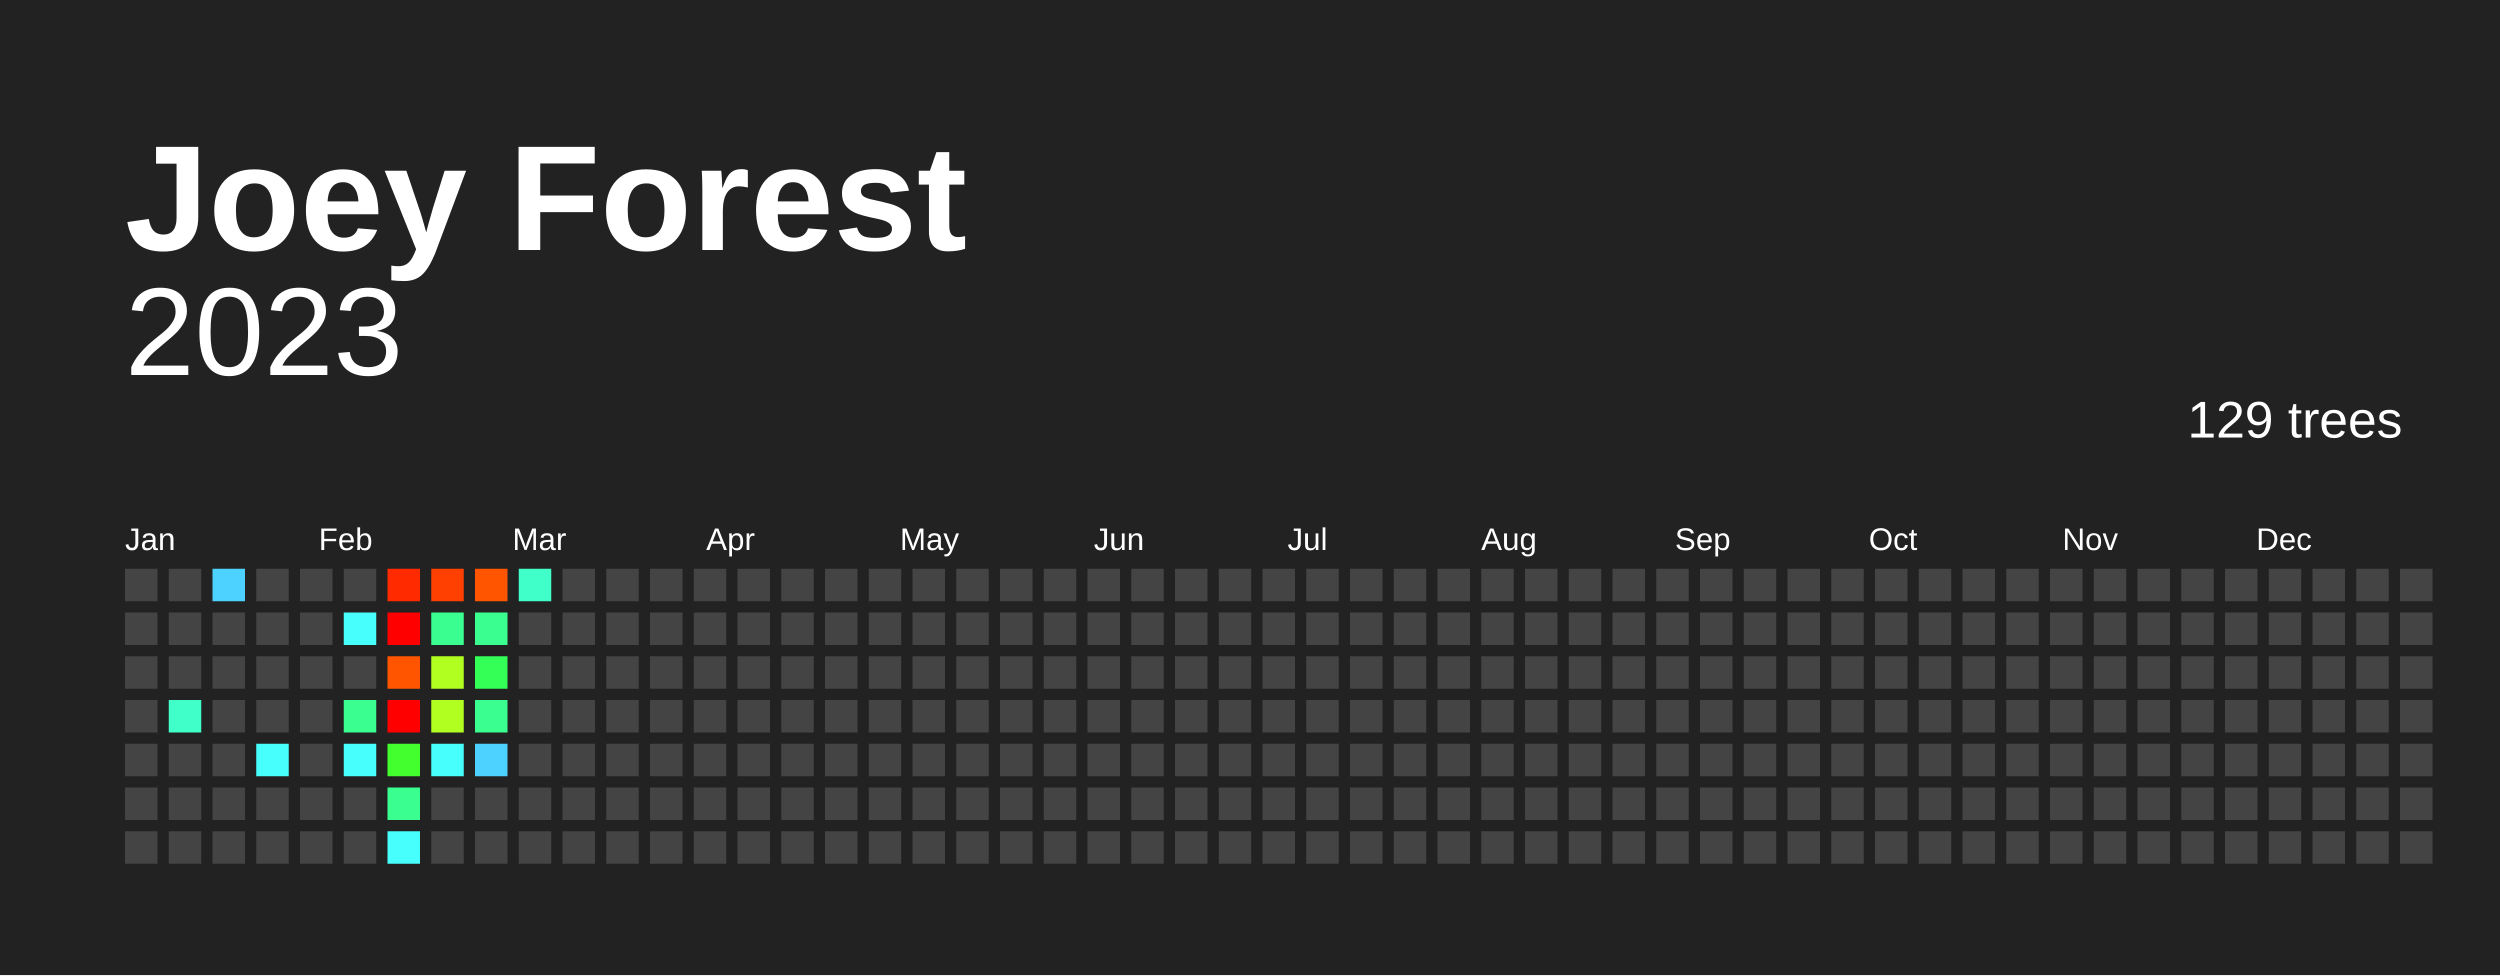
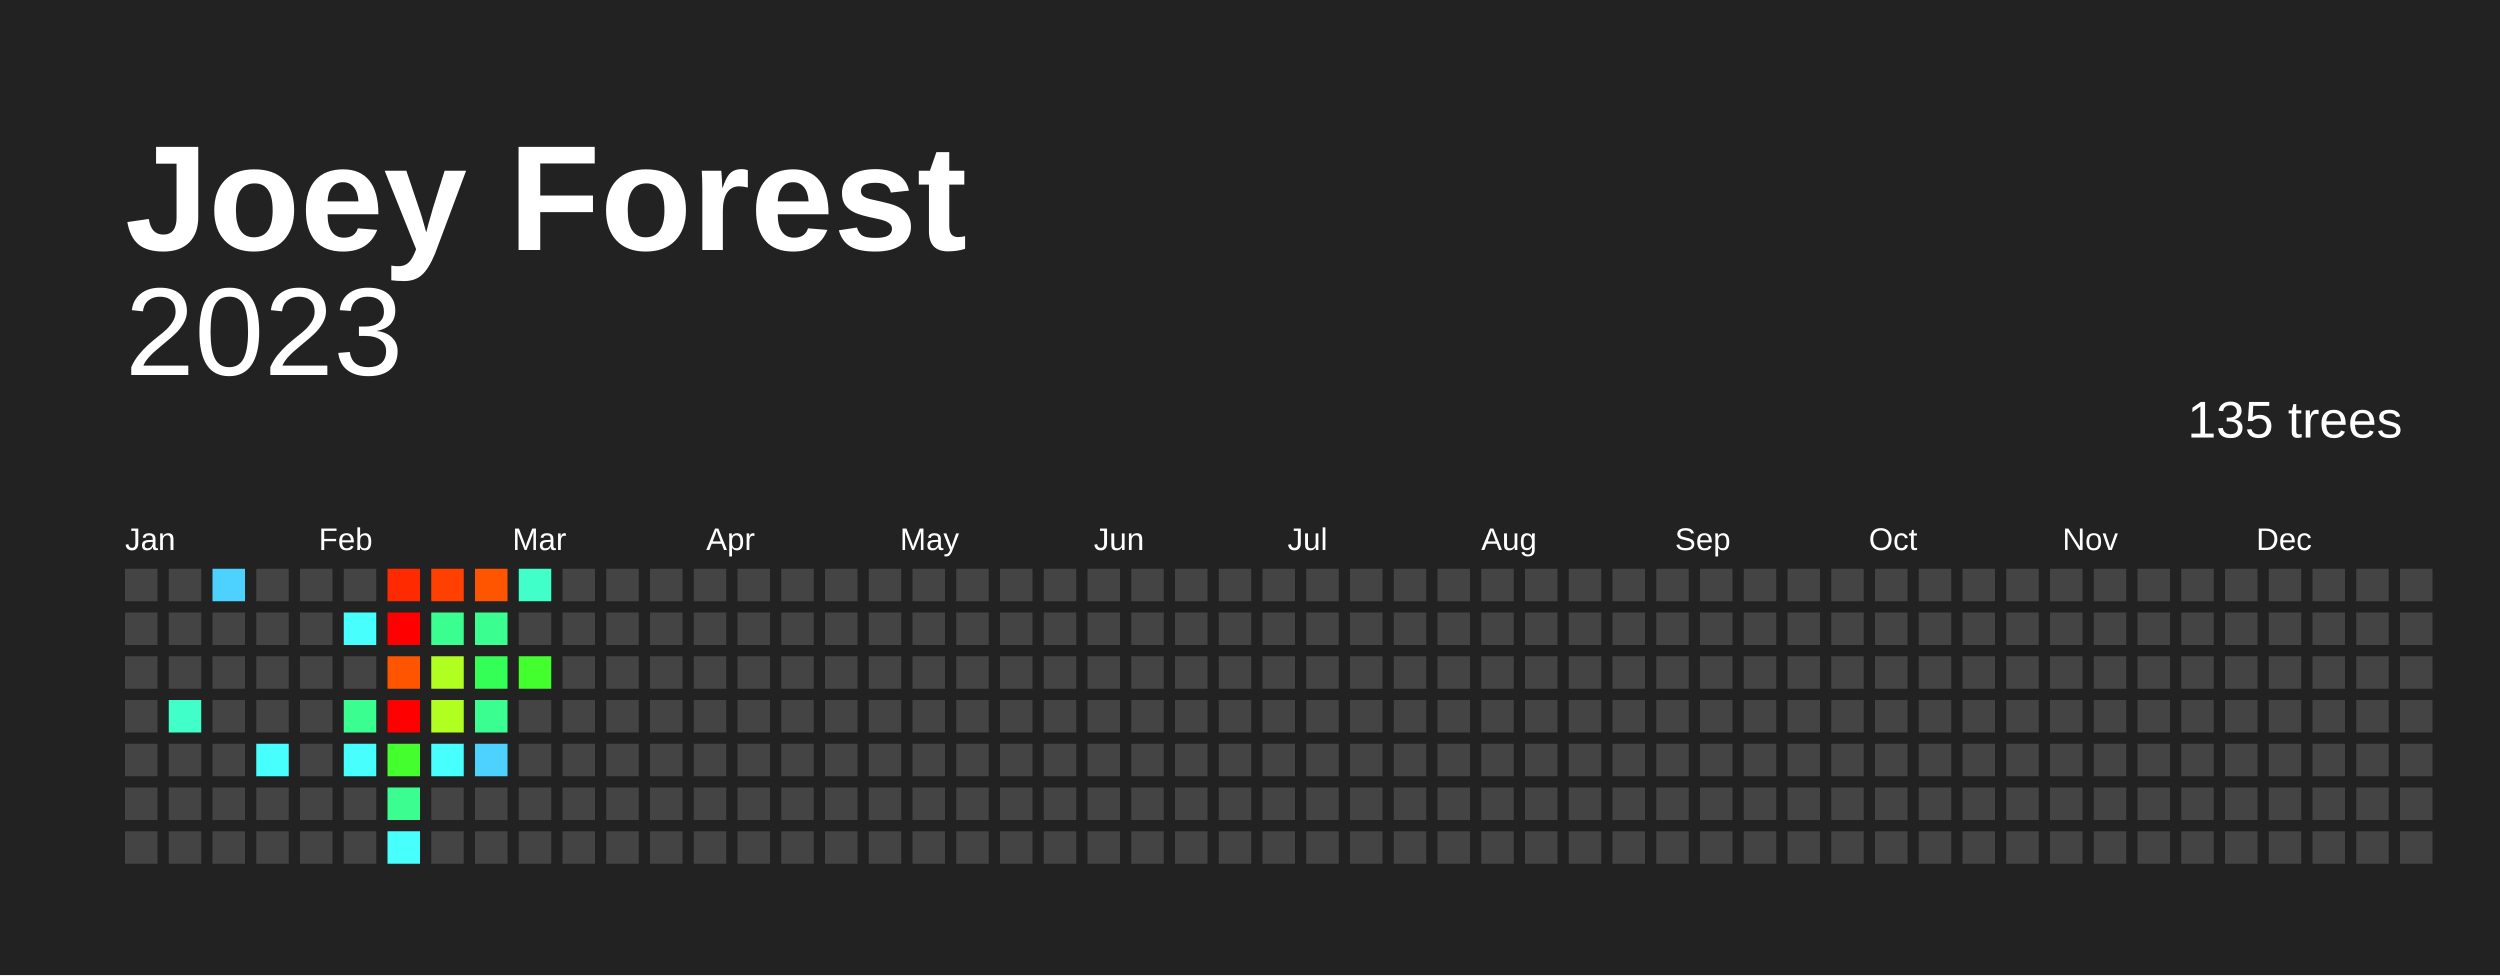
<svg xmlns="http://www.w3.org/2000/svg" baseProfile="full" height="78mm" version="1.1" viewBox="0,0,200,78" width="200mm">
  <defs />
  <rect fill="#222222" height="78" width="200" x="0" y="0" />
  <text fill="#FFFFFF" style="font-size:12px; font-family:Arial; font-weight:bold;" x="10" y="20">Joey Forest</text>
  <text alignment-baseline="hanging" fill="#FFFFFF" style="font-size:10.0px; font-family:Arial;" x="10" y="30">2023</text>
-   <text alignment-baseline="hanging" fill="#FFFFFF" style="font-size:4.125px; font-family:Arial;" x="175" y="35">129 trees</text>
+   <text alignment-baseline="hanging" fill="#FFFFFF" style="font-size:4.125px; font-family:Arial;" x="175" y="35">135 trees</text>
  <text fill="#FFFFFF" style="font-size:2.5px; font-family:Arial" x="10.0" y="44">Jan</text>
  <text fill="#FFFFFF" style="font-size:2.5px; font-family:Arial" x="25.5" y="44">Feb</text>
  <text fill="#FFFFFF" style="font-size:2.5px; font-family:Arial" x="41.0" y="44">Mar</text>
  <text fill="#FFFFFF" style="font-size:2.5px; font-family:Arial" x="56.5" y="44">Apr</text>
  <text fill="#FFFFFF" style="font-size:2.5px; font-family:Arial" x="72.0" y="44">May</text>
  <text fill="#FFFFFF" style="font-size:2.5px; font-family:Arial" x="87.5" y="44">Jun</text>
  <text fill="#FFFFFF" style="font-size:2.5px; font-family:Arial" x="103.0" y="44">Jul</text>
  <text fill="#FFFFFF" style="font-size:2.5px; font-family:Arial" x="118.5" y="44">Aug</text>
  <text fill="#FFFFFF" style="font-size:2.5px; font-family:Arial" x="134.0" y="44">Sep</text>
  <text fill="#FFFFFF" style="font-size:2.5px; font-family:Arial" x="149.5" y="44">Oct</text>
  <text fill="#FFFFFF" style="font-size:2.5px; font-family:Arial" x="165.0" y="44">Nov</text>
  <text fill="#FFFFFF" style="font-size:2.5px; font-family:Arial" x="180.5" y="44">Dec</text>
  <rect fill="#444444" height="2.6" width="2.6" x="10.0" y="45.5" />
  <rect fill="#444444" height="2.6" width="2.6" x="10.0" y="49.0" />
  <rect fill="#444444" height="2.6" width="2.6" x="10.0" y="52.5" />
  <rect fill="#444444" height="2.6" width="2.6" x="10.0" y="56.0" />
  <rect fill="#444444" height="2.6" width="2.6" x="10.0" y="59.5" />
  <rect fill="#444444" height="2.6" width="2.6" x="10.0" y="63.0" />
  <rect fill="#444444" height="2.6" width="2.6" x="10.0" y="66.5" />
  <rect fill="#444444" height="2.6" width="2.6" x="13.5" y="45.5" />
  <rect fill="#444444" height="2.6" width="2.6" x="13.5" y="49.0" />
  <rect fill="#444444" height="2.6" width="2.6" x="13.5" y="52.5" />
  <rect fill="#40ffc8" height="2.6" width="2.6" x="13.5" y="56.0" />
  <rect fill="#444444" height="2.6" width="2.6" x="13.5" y="59.5" />
  <rect fill="#444444" height="2.6" width="2.6" x="13.5" y="63.0" />
  <rect fill="#444444" height="2.6" width="2.6" x="13.5" y="66.5" />
  <rect fill="#4dd2ff" height="2.6" width="2.6" x="17.0" y="45.5" />
  <rect fill="#444444" height="2.6" width="2.6" x="17.0" y="49.0" />
  <rect fill="#444444" height="2.6" width="2.6" x="17.0" y="52.5" />
  <rect fill="#444444" height="2.6" width="2.6" x="17.0" y="56.0" />
  <rect fill="#444444" height="2.6" width="2.6" x="17.0" y="59.5" />
  <rect fill="#444444" height="2.6" width="2.6" x="17.0" y="63.0" />
  <rect fill="#444444" height="2.6" width="2.6" x="17.0" y="66.5" />
  <rect fill="#444444" height="2.6" width="2.6" x="20.5" y="45.5" />
  <rect fill="#444444" height="2.6" width="2.6" x="20.5" y="49.0" />
  <rect fill="#444444" height="2.6" width="2.6" x="20.5" y="52.5" />
  <rect fill="#444444" height="2.6" width="2.6" x="20.5" y="56.0" />
  <rect fill="#47fffc" height="2.6" width="2.6" x="20.5" y="59.5" />
  <rect fill="#444444" height="2.6" width="2.6" x="20.5" y="63.0" />
  <rect fill="#444444" height="2.6" width="2.6" x="20.5" y="66.5" />
  <rect fill="#444444" height="2.6" width="2.6" x="24.0" y="45.5" />
  <rect fill="#444444" height="2.6" width="2.6" x="24.0" y="49.0" />
  <rect fill="#444444" height="2.6" width="2.6" x="24.0" y="52.5" />
  <rect fill="#444444" height="2.6" width="2.6" x="24.0" y="56.0" />
  <rect fill="#444444" height="2.6" width="2.6" x="24.0" y="59.5" />
  <rect fill="#444444" height="2.6" width="2.6" x="24.0" y="63.0" />
  <rect fill="#444444" height="2.6" width="2.6" x="24.0" y="66.5" />
  <rect fill="#444444" height="2.6" width="2.6" x="27.5" y="45.5" />
  <rect fill="#47fffc" height="2.6" width="2.6" x="27.5" y="49.0" />
  <rect fill="#444444" height="2.6" width="2.6" x="27.5" y="52.5" />
  <rect fill="#3aff90" height="2.6" width="2.6" x="27.5" y="56.0" />
  <rect fill="#47fffc" height="2.6" width="2.6" x="27.5" y="59.5" />
  <rect fill="#444444" height="2.6" width="2.6" x="27.5" y="63.0" />
  <rect fill="#444444" height="2.6" width="2.6" x="27.5" y="66.5" />
  <rect fill="#ff2a00" height="2.6" width="2.6" x="31.0" y="45.5" />
  <rect fill="red" height="2.6" width="2.6" x="31.0" y="49.0" />
  <rect fill="#ff5500" height="2.6" width="2.6" x="31.0" y="52.5" />
  <rect fill="red" height="2.6" width="2.6" x="31.0" y="56.0" />
  <rect fill="#42ff2d" height="2.6" width="2.6" x="31.0" y="59.5" />
  <rect fill="#3aff90" height="2.6" width="2.6" x="31.0" y="63.0" />
  <rect fill="#47fffc" height="2.6" width="2.6" x="31.0" y="66.5" />
  <rect fill="#ff4000" height="2.6" width="2.6" x="34.5" y="45.5" />
  <rect fill="#3aff90" height="2.6" width="2.6" x="34.5" y="49.0" />
  <rect fill="#b0ff20" height="2.6" width="2.6" x="34.5" y="52.5" />
  <rect fill="#b0ff20" height="2.6" width="2.6" x="34.5" y="56.0" />
  <rect fill="#47fffc" height="2.6" width="2.6" x="34.5" y="59.5" />
  <rect fill="#444444" height="2.6" width="2.6" x="34.5" y="63.0" />
  <rect fill="#444444" height="2.6" width="2.6" x="34.5" y="66.5" />
  <rect fill="#ff5500" height="2.6" width="2.6" x="38.0" y="45.5" />
  <rect fill="#3aff90" height="2.6" width="2.6" x="38.0" y="49.0" />
  <rect fill="#33ff56" height="2.6" width="2.6" x="38.0" y="52.5" />
  <rect fill="#3aff90" height="2.6" width="2.6" x="38.0" y="56.0" />
  <rect fill="#4dd2ff" height="2.6" width="2.6" x="38.0" y="59.5" />
  <rect fill="#444444" height="2.6" width="2.6" x="38.0" y="63.0" />
  <rect fill="#444444" height="2.6" width="2.6" x="38.0" y="66.5" />
  <rect fill="#40ffc8" height="2.6" width="2.6" x="41.5" y="45.5" />
  <rect fill="#444444" height="2.6" width="2.6" x="41.5" y="49.0" />
-   <rect fill="#444444" height="2.6" width="2.6" x="41.5" y="52.5" />
+   <rect fill="#42ff2d" height="2.6" width="2.6" x="41.5" y="52.5" />
  <rect fill="#444444" height="2.6" width="2.6" x="41.5" y="56.0" />
  <rect fill="#444444" height="2.6" width="2.6" x="41.5" y="59.5" />
  <rect fill="#444444" height="2.6" width="2.6" x="41.5" y="63.0" />
  <rect fill="#444444" height="2.6" width="2.6" x="41.5" y="66.5" />
  <rect fill="#444444" height="2.6" width="2.6" x="45.0" y="45.5" />
  <rect fill="#444444" height="2.6" width="2.6" x="45.0" y="49.0" />
  <rect fill="#444444" height="2.6" width="2.6" x="45.0" y="52.5" />
  <rect fill="#444444" height="2.6" width="2.6" x="45.0" y="56.0" />
  <rect fill="#444444" height="2.6" width="2.6" x="45.0" y="59.5" />
  <rect fill="#444444" height="2.6" width="2.6" x="45.0" y="63.0" />
  <rect fill="#444444" height="2.6" width="2.6" x="45.0" y="66.5" />
  <rect fill="#444444" height="2.6" width="2.6" x="48.5" y="45.5" />
  <rect fill="#444444" height="2.6" width="2.6" x="48.5" y="49.0" />
  <rect fill="#444444" height="2.6" width="2.6" x="48.5" y="52.5" />
  <rect fill="#444444" height="2.6" width="2.6" x="48.5" y="56.0" />
  <rect fill="#444444" height="2.6" width="2.6" x="48.5" y="59.5" />
  <rect fill="#444444" height="2.6" width="2.6" x="48.5" y="63.0" />
  <rect fill="#444444" height="2.6" width="2.6" x="48.5" y="66.5" />
  <rect fill="#444444" height="2.6" width="2.6" x="52.0" y="45.5" />
  <rect fill="#444444" height="2.6" width="2.6" x="52.0" y="49.0" />
  <rect fill="#444444" height="2.6" width="2.6" x="52.0" y="52.5" />
  <rect fill="#444444" height="2.6" width="2.6" x="52.0" y="56.0" />
  <rect fill="#444444" height="2.6" width="2.6" x="52.0" y="59.5" />
  <rect fill="#444444" height="2.6" width="2.6" x="52.0" y="63.0" />
  <rect fill="#444444" height="2.6" width="2.6" x="52.0" y="66.5" />
  <rect fill="#444444" height="2.6" width="2.6" x="55.5" y="45.5" />
  <rect fill="#444444" height="2.6" width="2.6" x="55.5" y="49.0" />
  <rect fill="#444444" height="2.6" width="2.6" x="55.5" y="52.5" />
  <rect fill="#444444" height="2.6" width="2.6" x="55.5" y="56.0" />
  <rect fill="#444444" height="2.6" width="2.6" x="55.5" y="59.5" />
  <rect fill="#444444" height="2.6" width="2.6" x="55.5" y="63.0" />
  <rect fill="#444444" height="2.6" width="2.6" x="55.5" y="66.5" />
  <rect fill="#444444" height="2.6" width="2.6" x="59.0" y="45.5" />
  <rect fill="#444444" height="2.6" width="2.6" x="59.0" y="49.0" />
  <rect fill="#444444" height="2.6" width="2.6" x="59.0" y="52.5" />
  <rect fill="#444444" height="2.6" width="2.6" x="59.0" y="56.0" />
  <rect fill="#444444" height="2.6" width="2.6" x="59.0" y="59.5" />
  <rect fill="#444444" height="2.6" width="2.6" x="59.0" y="63.0" />
  <rect fill="#444444" height="2.6" width="2.6" x="59.0" y="66.5" />
  <rect fill="#444444" height="2.6" width="2.6" x="62.5" y="45.5" />
  <rect fill="#444444" height="2.6" width="2.6" x="62.5" y="49.0" />
  <rect fill="#444444" height="2.6" width="2.6" x="62.5" y="52.5" />
  <rect fill="#444444" height="2.6" width="2.6" x="62.5" y="56.0" />
  <rect fill="#444444" height="2.6" width="2.6" x="62.5" y="59.5" />
  <rect fill="#444444" height="2.6" width="2.6" x="62.5" y="63.0" />
  <rect fill="#444444" height="2.6" width="2.6" x="62.5" y="66.5" />
  <rect fill="#444444" height="2.6" width="2.6" x="66.0" y="45.5" />
  <rect fill="#444444" height="2.6" width="2.6" x="66.0" y="49.0" />
  <rect fill="#444444" height="2.6" width="2.6" x="66.0" y="52.5" />
  <rect fill="#444444" height="2.6" width="2.6" x="66.0" y="56.0" />
  <rect fill="#444444" height="2.6" width="2.6" x="66.0" y="59.5" />
  <rect fill="#444444" height="2.6" width="2.6" x="66.0" y="63.0" />
  <rect fill="#444444" height="2.6" width="2.6" x="66.0" y="66.5" />
  <rect fill="#444444" height="2.6" width="2.6" x="69.5" y="45.5" />
  <rect fill="#444444" height="2.6" width="2.6" x="69.5" y="49.0" />
  <rect fill="#444444" height="2.6" width="2.6" x="69.5" y="52.5" />
  <rect fill="#444444" height="2.6" width="2.6" x="69.5" y="56.0" />
  <rect fill="#444444" height="2.6" width="2.6" x="69.5" y="59.5" />
  <rect fill="#444444" height="2.6" width="2.6" x="69.5" y="63.0" />
  <rect fill="#444444" height="2.6" width="2.6" x="69.5" y="66.5" />
  <rect fill="#444444" height="2.6" width="2.6" x="73.0" y="45.5" />
  <rect fill="#444444" height="2.6" width="2.6" x="73.0" y="49.0" />
  <rect fill="#444444" height="2.6" width="2.6" x="73.0" y="52.5" />
  <rect fill="#444444" height="2.6" width="2.6" x="73.0" y="56.0" />
  <rect fill="#444444" height="2.6" width="2.6" x="73.0" y="59.5" />
  <rect fill="#444444" height="2.6" width="2.6" x="73.0" y="63.0" />
  <rect fill="#444444" height="2.6" width="2.6" x="73.0" y="66.5" />
  <rect fill="#444444" height="2.6" width="2.6" x="76.5" y="45.5" />
  <rect fill="#444444" height="2.6" width="2.6" x="76.5" y="49.0" />
  <rect fill="#444444" height="2.6" width="2.6" x="76.5" y="52.5" />
  <rect fill="#444444" height="2.6" width="2.6" x="76.5" y="56.0" />
  <rect fill="#444444" height="2.6" width="2.6" x="76.5" y="59.5" />
  <rect fill="#444444" height="2.6" width="2.6" x="76.5" y="63.0" />
  <rect fill="#444444" height="2.6" width="2.6" x="76.5" y="66.5" />
  <rect fill="#444444" height="2.6" width="2.6" x="80.0" y="45.5" />
  <rect fill="#444444" height="2.6" width="2.6" x="80.0" y="49.0" />
  <rect fill="#444444" height="2.6" width="2.6" x="80.0" y="52.5" />
  <rect fill="#444444" height="2.6" width="2.6" x="80.0" y="56.0" />
  <rect fill="#444444" height="2.6" width="2.6" x="80.0" y="59.5" />
  <rect fill="#444444" height="2.6" width="2.6" x="80.0" y="63.0" />
  <rect fill="#444444" height="2.6" width="2.6" x="80.0" y="66.5" />
  <rect fill="#444444" height="2.6" width="2.6" x="83.5" y="45.5" />
  <rect fill="#444444" height="2.6" width="2.6" x="83.5" y="49.0" />
  <rect fill="#444444" height="2.6" width="2.6" x="83.5" y="52.5" />
  <rect fill="#444444" height="2.6" width="2.6" x="83.5" y="56.0" />
  <rect fill="#444444" height="2.6" width="2.6" x="83.5" y="59.5" />
  <rect fill="#444444" height="2.6" width="2.6" x="83.5" y="63.0" />
  <rect fill="#444444" height="2.6" width="2.6" x="83.5" y="66.5" />
  <rect fill="#444444" height="2.6" width="2.6" x="87.0" y="45.5" />
  <rect fill="#444444" height="2.6" width="2.6" x="87.0" y="49.0" />
  <rect fill="#444444" height="2.6" width="2.6" x="87.0" y="52.5" />
  <rect fill="#444444" height="2.6" width="2.6" x="87.0" y="56.0" />
  <rect fill="#444444" height="2.6" width="2.6" x="87.0" y="59.5" />
  <rect fill="#444444" height="2.6" width="2.6" x="87.0" y="63.0" />
  <rect fill="#444444" height="2.6" width="2.6" x="87.0" y="66.5" />
  <rect fill="#444444" height="2.6" width="2.6" x="90.5" y="45.5" />
  <rect fill="#444444" height="2.6" width="2.6" x="90.5" y="49.0" />
  <rect fill="#444444" height="2.6" width="2.6" x="90.5" y="52.5" />
  <rect fill="#444444" height="2.6" width="2.6" x="90.5" y="56.0" />
  <rect fill="#444444" height="2.6" width="2.6" x="90.5" y="59.5" />
  <rect fill="#444444" height="2.6" width="2.6" x="90.5" y="63.0" />
  <rect fill="#444444" height="2.6" width="2.6" x="90.5" y="66.5" />
  <rect fill="#444444" height="2.6" width="2.6" x="94.0" y="45.5" />
  <rect fill="#444444" height="2.6" width="2.6" x="94.0" y="49.0" />
  <rect fill="#444444" height="2.6" width="2.6" x="94.0" y="52.5" />
  <rect fill="#444444" height="2.6" width="2.6" x="94.0" y="56.0" />
  <rect fill="#444444" height="2.6" width="2.6" x="94.0" y="59.5" />
  <rect fill="#444444" height="2.6" width="2.6" x="94.0" y="63.0" />
  <rect fill="#444444" height="2.6" width="2.6" x="94.0" y="66.5" />
  <rect fill="#444444" height="2.6" width="2.6" x="97.5" y="45.5" />
  <rect fill="#444444" height="2.6" width="2.6" x="97.5" y="49.0" />
  <rect fill="#444444" height="2.6" width="2.6" x="97.5" y="52.5" />
  <rect fill="#444444" height="2.6" width="2.6" x="97.5" y="56.0" />
  <rect fill="#444444" height="2.6" width="2.6" x="97.5" y="59.5" />
  <rect fill="#444444" height="2.6" width="2.6" x="97.5" y="63.0" />
  <rect fill="#444444" height="2.6" width="2.6" x="97.5" y="66.5" />
  <rect fill="#444444" height="2.6" width="2.6" x="101.0" y="45.5" />
  <rect fill="#444444" height="2.6" width="2.6" x="101.0" y="49.0" />
  <rect fill="#444444" height="2.6" width="2.6" x="101.0" y="52.5" />
  <rect fill="#444444" height="2.6" width="2.6" x="101.0" y="56.0" />
  <rect fill="#444444" height="2.6" width="2.6" x="101.0" y="59.5" />
  <rect fill="#444444" height="2.6" width="2.6" x="101.0" y="63.0" />
  <rect fill="#444444" height="2.6" width="2.6" x="101.0" y="66.5" />
  <rect fill="#444444" height="2.6" width="2.6" x="104.5" y="45.5" />
  <rect fill="#444444" height="2.6" width="2.6" x="104.5" y="49.0" />
  <rect fill="#444444" height="2.6" width="2.6" x="104.5" y="52.5" />
  <rect fill="#444444" height="2.6" width="2.6" x="104.5" y="56.0" />
  <rect fill="#444444" height="2.6" width="2.6" x="104.5" y="59.5" />
  <rect fill="#444444" height="2.6" width="2.6" x="104.5" y="63.0" />
  <rect fill="#444444" height="2.6" width="2.6" x="104.5" y="66.5" />
  <rect fill="#444444" height="2.6" width="2.6" x="108.0" y="45.5" />
  <rect fill="#444444" height="2.6" width="2.6" x="108.0" y="49.0" />
  <rect fill="#444444" height="2.6" width="2.6" x="108.0" y="52.5" />
  <rect fill="#444444" height="2.6" width="2.6" x="108.0" y="56.0" />
  <rect fill="#444444" height="2.6" width="2.6" x="108.0" y="59.5" />
  <rect fill="#444444" height="2.6" width="2.6" x="108.0" y="63.0" />
  <rect fill="#444444" height="2.6" width="2.6" x="108.0" y="66.5" />
  <rect fill="#444444" height="2.6" width="2.6" x="111.5" y="45.5" />
  <rect fill="#444444" height="2.6" width="2.6" x="111.5" y="49.0" />
  <rect fill="#444444" height="2.6" width="2.6" x="111.5" y="52.5" />
  <rect fill="#444444" height="2.6" width="2.6" x="111.5" y="56.0" />
  <rect fill="#444444" height="2.6" width="2.6" x="111.5" y="59.5" />
  <rect fill="#444444" height="2.6" width="2.6" x="111.5" y="63.0" />
  <rect fill="#444444" height="2.6" width="2.6" x="111.5" y="66.5" />
  <rect fill="#444444" height="2.6" width="2.6" x="115.0" y="45.5" />
  <rect fill="#444444" height="2.6" width="2.6" x="115.0" y="49.0" />
  <rect fill="#444444" height="2.6" width="2.6" x="115.0" y="52.5" />
  <rect fill="#444444" height="2.6" width="2.6" x="115.0" y="56.0" />
  <rect fill="#444444" height="2.6" width="2.6" x="115.0" y="59.5" />
  <rect fill="#444444" height="2.6" width="2.6" x="115.0" y="63.0" />
  <rect fill="#444444" height="2.6" width="2.6" x="115.0" y="66.5" />
  <rect fill="#444444" height="2.6" width="2.6" x="118.5" y="45.5" />
  <rect fill="#444444" height="2.6" width="2.6" x="118.5" y="49.0" />
  <rect fill="#444444" height="2.6" width="2.6" x="118.5" y="52.5" />
  <rect fill="#444444" height="2.6" width="2.6" x="118.5" y="56.0" />
  <rect fill="#444444" height="2.6" width="2.6" x="118.5" y="59.5" />
  <rect fill="#444444" height="2.6" width="2.6" x="118.5" y="63.0" />
  <rect fill="#444444" height="2.6" width="2.6" x="118.5" y="66.5" />
  <rect fill="#444444" height="2.6" width="2.6" x="122.0" y="45.5" />
  <rect fill="#444444" height="2.6" width="2.6" x="122.0" y="49.0" />
  <rect fill="#444444" height="2.6" width="2.6" x="122.0" y="52.5" />
  <rect fill="#444444" height="2.6" width="2.6" x="122.0" y="56.0" />
  <rect fill="#444444" height="2.6" width="2.6" x="122.0" y="59.5" />
  <rect fill="#444444" height="2.6" width="2.6" x="122.0" y="63.0" />
  <rect fill="#444444" height="2.6" width="2.6" x="122.0" y="66.5" />
  <rect fill="#444444" height="2.6" width="2.6" x="125.5" y="45.5" />
  <rect fill="#444444" height="2.6" width="2.6" x="125.5" y="49.0" />
  <rect fill="#444444" height="2.6" width="2.6" x="125.5" y="52.5" />
  <rect fill="#444444" height="2.6" width="2.6" x="125.5" y="56.0" />
  <rect fill="#444444" height="2.6" width="2.6" x="125.5" y="59.5" />
  <rect fill="#444444" height="2.6" width="2.6" x="125.5" y="63.0" />
  <rect fill="#444444" height="2.6" width="2.6" x="125.5" y="66.5" />
  <rect fill="#444444" height="2.6" width="2.6" x="129.0" y="45.5" />
  <rect fill="#444444" height="2.6" width="2.6" x="129.0" y="49.0" />
  <rect fill="#444444" height="2.6" width="2.6" x="129.0" y="52.5" />
  <rect fill="#444444" height="2.6" width="2.6" x="129.0" y="56.0" />
  <rect fill="#444444" height="2.6" width="2.6" x="129.0" y="59.5" />
  <rect fill="#444444" height="2.6" width="2.6" x="129.0" y="63.0" />
  <rect fill="#444444" height="2.6" width="2.6" x="129.0" y="66.5" />
  <rect fill="#444444" height="2.6" width="2.6" x="132.5" y="45.5" />
  <rect fill="#444444" height="2.6" width="2.6" x="132.5" y="49.0" />
  <rect fill="#444444" height="2.6" width="2.6" x="132.5" y="52.5" />
  <rect fill="#444444" height="2.6" width="2.6" x="132.5" y="56.0" />
  <rect fill="#444444" height="2.6" width="2.6" x="132.5" y="59.5" />
  <rect fill="#444444" height="2.6" width="2.6" x="132.5" y="63.0" />
  <rect fill="#444444" height="2.6" width="2.6" x="132.5" y="66.5" />
  <rect fill="#444444" height="2.6" width="2.6" x="136.0" y="45.5" />
  <rect fill="#444444" height="2.6" width="2.6" x="136.0" y="49.0" />
  <rect fill="#444444" height="2.6" width="2.6" x="136.0" y="52.5" />
  <rect fill="#444444" height="2.6" width="2.6" x="136.0" y="56.0" />
  <rect fill="#444444" height="2.6" width="2.6" x="136.0" y="59.5" />
  <rect fill="#444444" height="2.6" width="2.6" x="136.0" y="63.0" />
  <rect fill="#444444" height="2.6" width="2.6" x="136.0" y="66.5" />
  <rect fill="#444444" height="2.6" width="2.6" x="139.5" y="45.5" />
  <rect fill="#444444" height="2.6" width="2.6" x="139.5" y="49.0" />
  <rect fill="#444444" height="2.6" width="2.6" x="139.5" y="52.5" />
  <rect fill="#444444" height="2.6" width="2.6" x="139.5" y="56.0" />
  <rect fill="#444444" height="2.6" width="2.6" x="139.5" y="59.5" />
  <rect fill="#444444" height="2.6" width="2.6" x="139.5" y="63.0" />
  <rect fill="#444444" height="2.6" width="2.6" x="139.5" y="66.5" />
  <rect fill="#444444" height="2.6" width="2.6" x="143.0" y="45.5" />
  <rect fill="#444444" height="2.6" width="2.6" x="143.0" y="49.0" />
  <rect fill="#444444" height="2.6" width="2.6" x="143.0" y="52.5" />
  <rect fill="#444444" height="2.6" width="2.6" x="143.0" y="56.0" />
  <rect fill="#444444" height="2.6" width="2.6" x="143.0" y="59.5" />
  <rect fill="#444444" height="2.6" width="2.6" x="143.0" y="63.0" />
  <rect fill="#444444" height="2.6" width="2.6" x="143.0" y="66.5" />
  <rect fill="#444444" height="2.6" width="2.6" x="146.5" y="45.5" />
  <rect fill="#444444" height="2.6" width="2.6" x="146.5" y="49.0" />
  <rect fill="#444444" height="2.6" width="2.6" x="146.5" y="52.5" />
  <rect fill="#444444" height="2.6" width="2.6" x="146.5" y="56.0" />
  <rect fill="#444444" height="2.6" width="2.6" x="146.5" y="59.5" />
  <rect fill="#444444" height="2.6" width="2.6" x="146.5" y="63.0" />
  <rect fill="#444444" height="2.6" width="2.6" x="146.5" y="66.5" />
  <rect fill="#444444" height="2.6" width="2.6" x="150.0" y="45.5" />
  <rect fill="#444444" height="2.6" width="2.6" x="150.0" y="49.0" />
  <rect fill="#444444" height="2.6" width="2.6" x="150.0" y="52.5" />
  <rect fill="#444444" height="2.6" width="2.6" x="150.0" y="56.0" />
  <rect fill="#444444" height="2.6" width="2.6" x="150.0" y="59.5" />
  <rect fill="#444444" height="2.6" width="2.6" x="150.0" y="63.0" />
  <rect fill="#444444" height="2.6" width="2.6" x="150.0" y="66.5" />
  <rect fill="#444444" height="2.6" width="2.6" x="153.5" y="45.5" />
  <rect fill="#444444" height="2.6" width="2.6" x="153.5" y="49.0" />
  <rect fill="#444444" height="2.6" width="2.6" x="153.5" y="52.5" />
  <rect fill="#444444" height="2.6" width="2.6" x="153.5" y="56.0" />
  <rect fill="#444444" height="2.6" width="2.6" x="153.5" y="59.5" />
  <rect fill="#444444" height="2.6" width="2.6" x="153.5" y="63.0" />
  <rect fill="#444444" height="2.6" width="2.6" x="153.5" y="66.5" />
  <rect fill="#444444" height="2.6" width="2.6" x="157.0" y="45.5" />
  <rect fill="#444444" height="2.6" width="2.6" x="157.0" y="49.0" />
  <rect fill="#444444" height="2.6" width="2.6" x="157.0" y="52.5" />
  <rect fill="#444444" height="2.6" width="2.6" x="157.0" y="56.0" />
  <rect fill="#444444" height="2.6" width="2.6" x="157.0" y="59.5" />
  <rect fill="#444444" height="2.6" width="2.6" x="157.0" y="63.0" />
  <rect fill="#444444" height="2.6" width="2.6" x="157.0" y="66.5" />
  <rect fill="#444444" height="2.6" width="2.6" x="160.5" y="45.5" />
  <rect fill="#444444" height="2.6" width="2.6" x="160.5" y="49.0" />
  <rect fill="#444444" height="2.6" width="2.6" x="160.5" y="52.5" />
  <rect fill="#444444" height="2.6" width="2.6" x="160.5" y="56.0" />
  <rect fill="#444444" height="2.6" width="2.6" x="160.5" y="59.5" />
  <rect fill="#444444" height="2.6" width="2.6" x="160.5" y="63.0" />
  <rect fill="#444444" height="2.6" width="2.6" x="160.5" y="66.5" />
  <rect fill="#444444" height="2.6" width="2.6" x="164.0" y="45.5" />
  <rect fill="#444444" height="2.6" width="2.6" x="164.0" y="49.0" />
  <rect fill="#444444" height="2.6" width="2.6" x="164.0" y="52.5" />
  <rect fill="#444444" height="2.6" width="2.6" x="164.0" y="56.0" />
  <rect fill="#444444" height="2.6" width="2.6" x="164.0" y="59.5" />
  <rect fill="#444444" height="2.6" width="2.6" x="164.0" y="63.0" />
  <rect fill="#444444" height="2.6" width="2.6" x="164.0" y="66.5" />
  <rect fill="#444444" height="2.6" width="2.6" x="167.5" y="45.5" />
  <rect fill="#444444" height="2.6" width="2.6" x="167.5" y="49.0" />
  <rect fill="#444444" height="2.6" width="2.6" x="167.5" y="52.5" />
  <rect fill="#444444" height="2.6" width="2.6" x="167.5" y="56.0" />
  <rect fill="#444444" height="2.6" width="2.6" x="167.5" y="59.5" />
  <rect fill="#444444" height="2.6" width="2.6" x="167.5" y="63.0" />
  <rect fill="#444444" height="2.6" width="2.6" x="167.5" y="66.5" />
  <rect fill="#444444" height="2.6" width="2.6" x="171.0" y="45.5" />
  <rect fill="#444444" height="2.6" width="2.6" x="171.0" y="49.0" />
  <rect fill="#444444" height="2.6" width="2.6" x="171.0" y="52.5" />
  <rect fill="#444444" height="2.6" width="2.6" x="171.0" y="56.0" />
  <rect fill="#444444" height="2.6" width="2.6" x="171.0" y="59.5" />
  <rect fill="#444444" height="2.6" width="2.6" x="171.0" y="63.0" />
  <rect fill="#444444" height="2.6" width="2.6" x="171.0" y="66.5" />
  <rect fill="#444444" height="2.6" width="2.6" x="174.5" y="45.5" />
  <rect fill="#444444" height="2.6" width="2.6" x="174.5" y="49.0" />
  <rect fill="#444444" height="2.6" width="2.6" x="174.5" y="52.5" />
  <rect fill="#444444" height="2.6" width="2.6" x="174.5" y="56.0" />
  <rect fill="#444444" height="2.6" width="2.6" x="174.5" y="59.5" />
  <rect fill="#444444" height="2.6" width="2.6" x="174.5" y="63.0" />
  <rect fill="#444444" height="2.6" width="2.6" x="174.5" y="66.5" />
  <rect fill="#444444" height="2.6" width="2.6" x="178.0" y="45.5" />
  <rect fill="#444444" height="2.6" width="2.6" x="178.0" y="49.0" />
  <rect fill="#444444" height="2.6" width="2.6" x="178.0" y="52.5" />
  <rect fill="#444444" height="2.6" width="2.6" x="178.0" y="56.0" />
  <rect fill="#444444" height="2.6" width="2.6" x="178.0" y="59.5" />
  <rect fill="#444444" height="2.6" width="2.6" x="178.0" y="63.0" />
  <rect fill="#444444" height="2.6" width="2.6" x="178.0" y="66.5" />
  <rect fill="#444444" height="2.6" width="2.6" x="181.5" y="45.5" />
  <rect fill="#444444" height="2.6" width="2.6" x="181.5" y="49.0" />
  <rect fill="#444444" height="2.6" width="2.6" x="181.5" y="52.5" />
  <rect fill="#444444" height="2.6" width="2.6" x="181.5" y="56.0" />
  <rect fill="#444444" height="2.6" width="2.6" x="181.5" y="59.5" />
  <rect fill="#444444" height="2.6" width="2.6" x="181.5" y="63.0" />
  <rect fill="#444444" height="2.6" width="2.6" x="181.5" y="66.5" />
  <rect fill="#444444" height="2.6" width="2.6" x="185.0" y="45.5" />
  <rect fill="#444444" height="2.6" width="2.6" x="185.0" y="49.0" />
  <rect fill="#444444" height="2.6" width="2.6" x="185.0" y="52.5" />
  <rect fill="#444444" height="2.6" width="2.6" x="185.0" y="56.0" />
  <rect fill="#444444" height="2.6" width="2.6" x="185.0" y="59.5" />
  <rect fill="#444444" height="2.6" width="2.6" x="185.0" y="63.0" />
  <rect fill="#444444" height="2.6" width="2.6" x="185.0" y="66.5" />
  <rect fill="#444444" height="2.6" width="2.6" x="188.5" y="45.5" />
  <rect fill="#444444" height="2.6" width="2.6" x="188.5" y="49.0" />
  <rect fill="#444444" height="2.6" width="2.6" x="188.5" y="52.5" />
  <rect fill="#444444" height="2.6" width="2.6" x="188.5" y="56.0" />
  <rect fill="#444444" height="2.6" width="2.6" x="188.5" y="59.5" />
  <rect fill="#444444" height="2.6" width="2.6" x="188.5" y="63.0" />
  <rect fill="#444444" height="2.6" width="2.6" x="188.5" y="66.5" />
  <rect fill="#444444" height="2.6" width="2.6" x="192.0" y="45.5" />
  <rect fill="#444444" height="2.6" width="2.6" x="192.0" y="49.0" />
  <rect fill="#444444" height="2.6" width="2.6" x="192.0" y="52.5" />
  <rect fill="#444444" height="2.6" width="2.6" x="192.0" y="56.0" />
  <rect fill="#444444" height="2.6" width="2.6" x="192.0" y="59.5" />
  <rect fill="#444444" height="2.6" width="2.6" x="192.0" y="63.0" />
  <rect fill="#444444" height="2.6" width="2.6" x="192.0" y="66.5" />
</svg>
